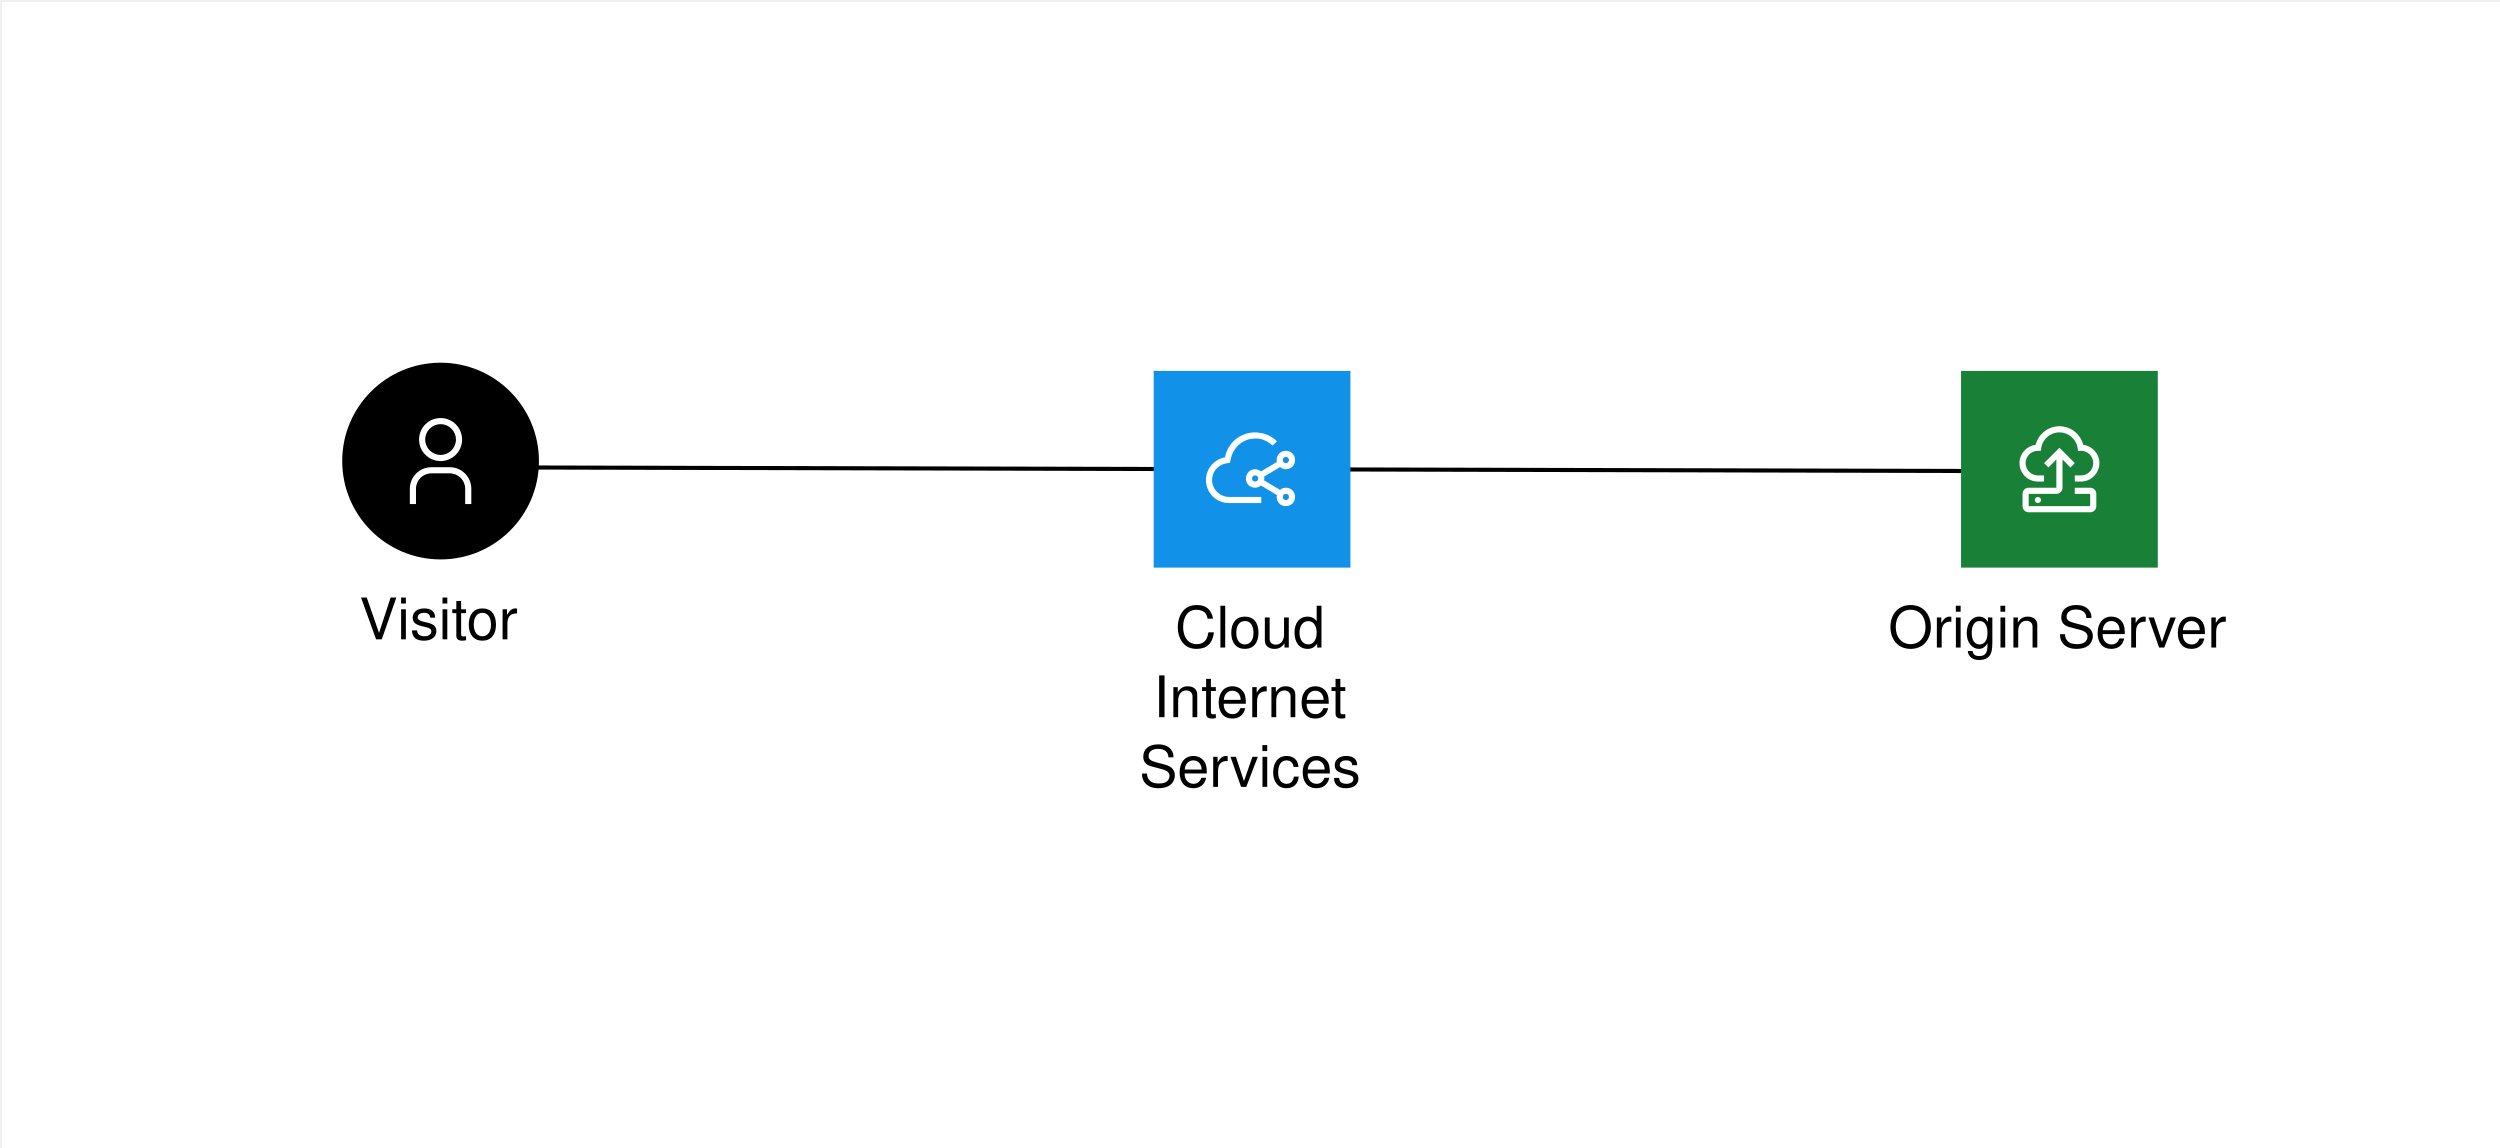
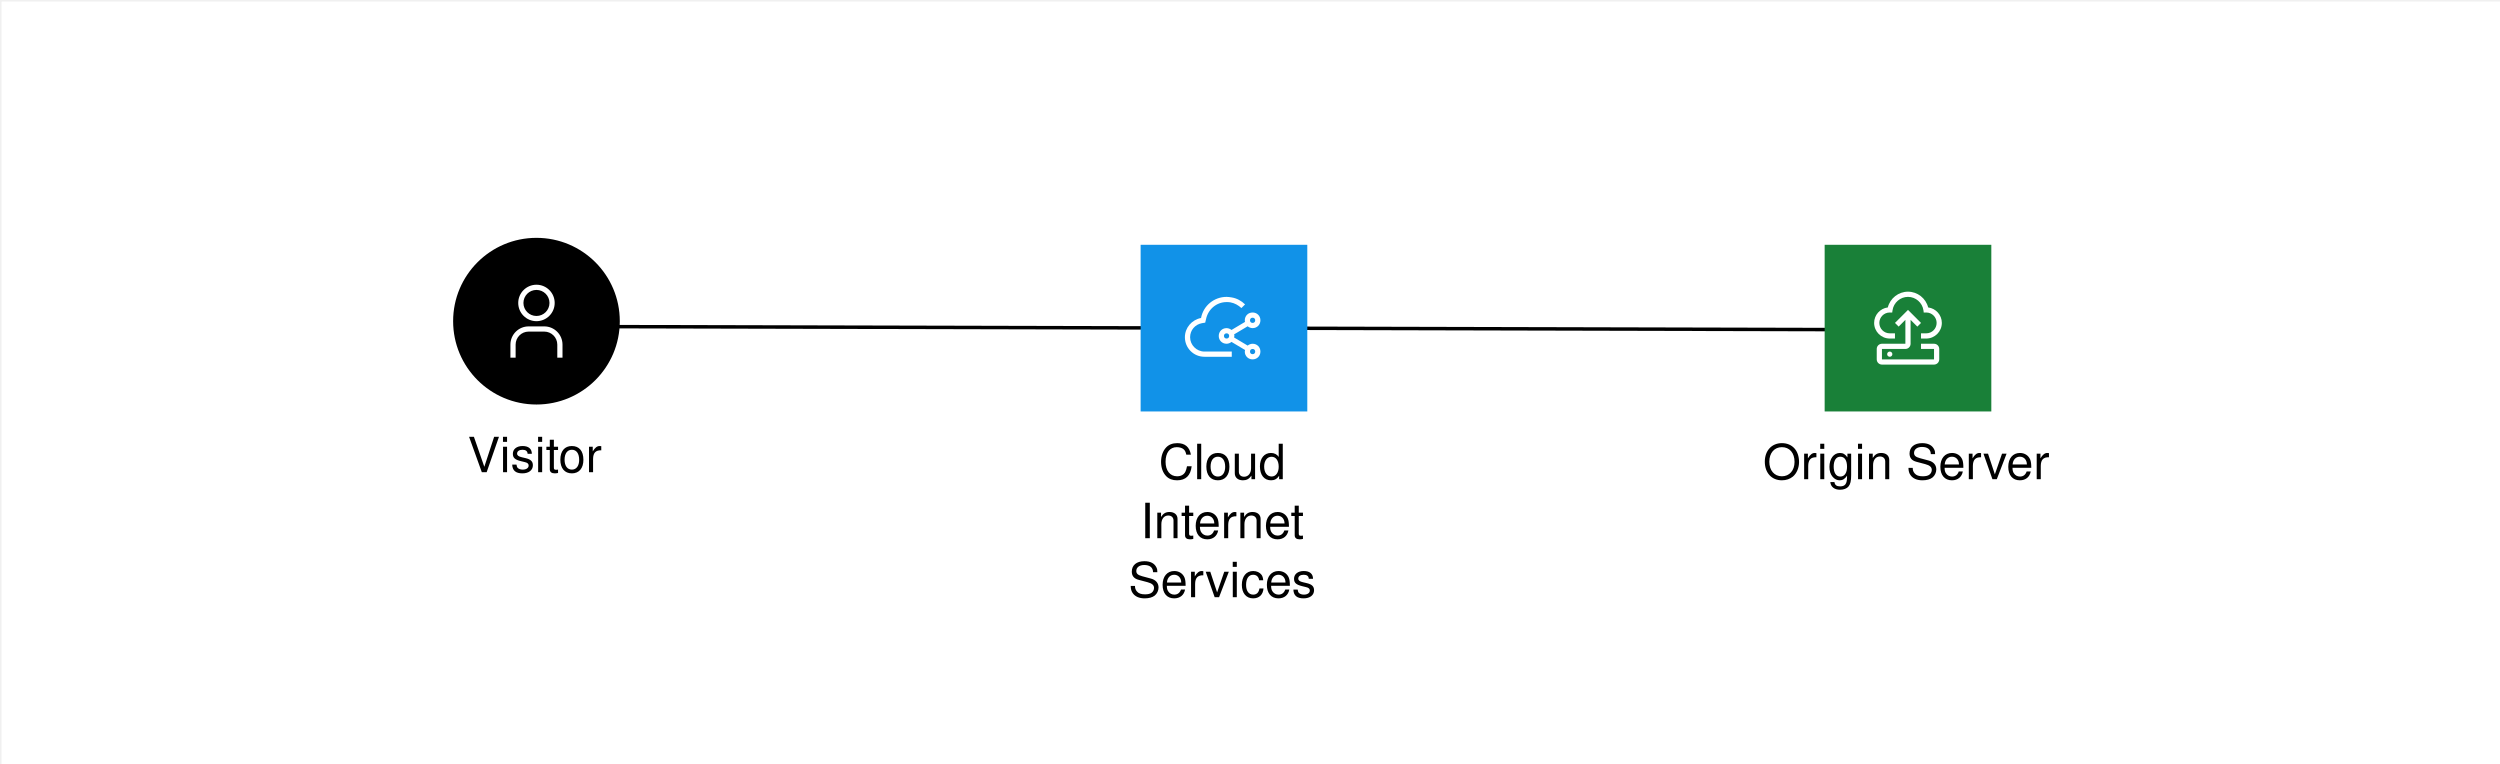
- <svg xmlns="http://www.w3.org/2000/svg" version="1.1" width="610px" height="280px" viewBox="-0.5 -0.5 610 280" content="&lt;mxfile host=&quot;Electron&quot; agent=&quot;Mozilla/5.0 (Macintosh; Intel Mac OS X 10_15_7) AppleWebKit/537.36 (KHTML, like Gecko) draw.io/25.0.2 Chrome/128.0.661.186 Electron/32.2.5 Safari/537.36&quot; version=&quot;25.0.2&quot; scale=&quot;1&quot; border=&quot;0&quot;&gt;&#10;  &lt;diagram name=&quot;Page-1&quot; id=&quot;8wTxipBLSAse1nOkmh9F&quot;&gt;&#10;    &lt;mxGraphModel dx=&quot;1578&quot; dy=&quot;1638&quot; grid=&quot;1&quot; gridSize=&quot;10&quot; guides=&quot;1&quot; tooltips=&quot;1&quot; connect=&quot;1&quot; arrows=&quot;1&quot; fold=&quot;1&quot; page=&quot;1&quot; pageScale=&quot;1&quot; pageWidth=&quot;850&quot; pageHeight=&quot;1100&quot; math=&quot;0&quot; shadow=&quot;0&quot;&gt;&#10;      &lt;root&gt;&#10;        &lt;mxCell id=&quot;0&quot; /&gt;&#10;        &lt;mxCell id=&quot;1&quot; parent=&quot;0&quot; /&gt;&#10;        &lt;mxCell id=&quot;o5gOb5EpJ8vd6yiIu7Q0-1&quot; value=&quot;&quot; style=&quot;rounded=0;whiteSpace=wrap;html=1;strokeColor=none;&quot; vertex=&quot;1&quot; parent=&quot;1&quot;&gt;&#10;          &lt;mxGeometry x=&quot;-53&quot; y=&quot;-60&quot; width=&quot;610&quot; height=&quot;280&quot; as=&quot;geometry&quot; /&gt;&#10;        &lt;/mxCell&gt;&#10;        &lt;mxCell id=&quot;hN0CreysbBGn29C-ZNiO-8&quot; value=&quot;&quot; style=&quot;endArrow=none;html=1;rounded=0;&quot; parent=&quot;1&quot; edge=&quot;1&quot;&gt;&#10;          &lt;mxGeometry width=&quot;50&quot; height=&quot;50&quot; relative=&quot;1&quot; as=&quot;geometry&quot;&gt;&#10;            &lt;mxPoint x=&quot;47&quot; y=&quot;53.5&quot; as=&quot;sourcePoint&quot; /&gt;&#10;            &lt;mxPoint x=&quot;457&quot; y=&quot;54.5&quot; as=&quot;targetPoint&quot; /&gt;&#10;          &lt;/mxGeometry&gt;&#10;        &lt;/mxCell&gt;&#10;        &lt;mxCell id=&quot;hN0CreysbBGn29C-ZNiO-1&quot; value=&quot;Visitor&quot; style=&quot;shape=ellipse;fillColor=#000000;aspect=fixed;resizable=0;labelPosition=center;verticalLabelPosition=bottom;align=center;verticalAlign=top;strokeColor=none;fontSize=14;&quot; parent=&quot;1&quot; vertex=&quot;1&quot;&gt;&#10;          &lt;mxGeometry x=&quot;30&quot; y=&quot;28&quot; width=&quot;48&quot; height=&quot;48&quot; as=&quot;geometry&quot; /&gt;&#10;        &lt;/mxCell&gt;&#10;        &lt;mxCell id=&quot;hN0CreysbBGn29C-ZNiO-2&quot; value=&quot;&quot; style=&quot;fillColor=#ffffff;strokeColor=none;dashed=0;outlineConnect=0;html=1;labelPosition=center;verticalLabelPosition=bottom;verticalAlign=top;part=1;movable=0;resizable=0;rotatable=0;shape=mxgraph.ibm_cloud.user&quot; parent=&quot;hN0CreysbBGn29C-ZNiO-1&quot; vertex=&quot;1&quot;&gt;&#10;          &lt;mxGeometry width=&quot;24&quot; height=&quot;24&quot; relative=&quot;1&quot; as=&quot;geometry&quot;&gt;&#10;            &lt;mxPoint x=&quot;12&quot; y=&quot;12&quot; as=&quot;offset&quot; /&gt;&#10;          &lt;/mxGeometry&gt;&#10;        &lt;/mxCell&gt;&#10;        &lt;mxCell id=&quot;hN0CreysbBGn29C-ZNiO-3&quot; value=&quot;Cloud &amp;#xa;Internet &amp;#xa;Services&quot; style=&quot;shape=rect;fillColor=#1192E8;aspect=fixed;resizable=0;labelPosition=center;verticalLabelPosition=bottom;align=center;verticalAlign=top;strokeColor=none;fontSize=14;&quot; parent=&quot;1&quot; vertex=&quot;1&quot;&gt;&#10;          &lt;mxGeometry x=&quot;228&quot; y=&quot;30&quot; width=&quot;48&quot; height=&quot;48&quot; as=&quot;geometry&quot; /&gt;&#10;        &lt;/mxCell&gt;&#10;        &lt;mxCell id=&quot;hN0CreysbBGn29C-ZNiO-4&quot; value=&quot;&quot; style=&quot;fillColor=#ffffff;strokeColor=none;dashed=0;outlineConnect=0;html=1;labelPosition=center;verticalLabelPosition=bottom;verticalAlign=top;part=1;movable=0;resizable=0;rotatable=0;shape=mxgraph.ibm_cloud.ibm-cloud--internet-services&quot; parent=&quot;hN0CreysbBGn29C-ZNiO-3&quot; vertex=&quot;1&quot;&gt;&#10;          &lt;mxGeometry width=&quot;24&quot; height=&quot;24&quot; relative=&quot;1&quot; as=&quot;geometry&quot;&gt;&#10;            &lt;mxPoint x=&quot;12&quot; y=&quot;12&quot; as=&quot;offset&quot; /&gt;&#10;          &lt;/mxGeometry&gt;&#10;        &lt;/mxCell&gt;&#10;        &lt;mxCell id=&quot;hN0CreysbBGn29C-ZNiO-30&quot; value=&quot;Origin Server&amp;#xa;&quot; style=&quot;shape=rect;fillColor=#198038;aspect=fixed;resizable=0;labelPosition=center;verticalLabelPosition=bottom;align=center;verticalAlign=top;strokeColor=none;fontSize=14;&quot; parent=&quot;1&quot; vertex=&quot;1&quot;&gt;&#10;          &lt;mxGeometry x=&quot;425&quot; y=&quot;30&quot; width=&quot;48&quot; height=&quot;48&quot; as=&quot;geometry&quot; /&gt;&#10;        &lt;/mxCell&gt;&#10;        &lt;mxCell id=&quot;hN0CreysbBGn29C-ZNiO-31&quot; value=&quot;&quot; style=&quot;fillColor=#ffffff;strokeColor=none;dashed=0;outlineConnect=0;html=1;labelPosition=center;verticalLabelPosition=bottom;verticalAlign=top;part=1;movable=0;resizable=0;rotatable=0;shape=mxgraph.ibm_cloud.ibm-cloud--virtual-server-classic&quot; parent=&quot;hN0CreysbBGn29C-ZNiO-30&quot; vertex=&quot;1&quot;&gt;&#10;          &lt;mxGeometry width=&quot;24&quot; height=&quot;24&quot; relative=&quot;1&quot; as=&quot;geometry&quot;&gt;&#10;            &lt;mxPoint x=&quot;12&quot; y=&quot;12&quot; as=&quot;offset&quot; /&gt;&#10;          &lt;/mxGeometry&gt;&#10;        &lt;/mxCell&gt;&#10;      &lt;/root&gt;&#10;    &lt;/mxGraphModel&gt;&#10;  &lt;/diagram&gt;&#10;&lt;/mxfile&gt;&#10;" style="background-color: rgb(255, 255, 255);">
+ <svg xmlns="http://www.w3.org/2000/svg" version="1.1" width="720px" height="220px" viewBox="-0.5 -0.5 720 220" content="&lt;mxfile host=&quot;Electron&quot; agent=&quot;Mozilla/5.0 (Macintosh; Intel Mac OS X 10_15_7) AppleWebKit/537.36 (KHTML, like Gecko) draw.io/25.0.2 Chrome/128.0.661.186 Electron/32.2.5 Safari/537.36&quot; version=&quot;25.0.2&quot; scale=&quot;1&quot; border=&quot;0&quot;&gt;&#10;  &lt;diagram name=&quot;Page-1&quot; id=&quot;8wTxipBLSAse1nOkmh9F&quot;&gt;&#10;    &lt;mxGraphModel dx=&quot;1578&quot; dy=&quot;1638&quot; grid=&quot;1&quot; gridSize=&quot;10&quot; guides=&quot;1&quot; tooltips=&quot;1&quot; connect=&quot;1&quot; arrows=&quot;1&quot; fold=&quot;1&quot; page=&quot;1&quot; pageScale=&quot;1&quot; pageWidth=&quot;850&quot; pageHeight=&quot;1100&quot; math=&quot;0&quot; shadow=&quot;0&quot;&gt;&#10;      &lt;root&gt;&#10;        &lt;mxCell id=&quot;0&quot; /&gt;&#10;        &lt;mxCell id=&quot;1&quot; parent=&quot;0&quot; /&gt;&#10;        &lt;mxCell id=&quot;o5gOb5EpJ8vd6yiIu7Q0-1&quot; value=&quot;&quot; style=&quot;rounded=0;whiteSpace=wrap;html=1;strokeColor=none;&quot; vertex=&quot;1&quot; parent=&quot;1&quot;&gt;&#10;          &lt;mxGeometry x=&quot;-100&quot; y=&quot;-40&quot; width=&quot;720&quot; height=&quot;220&quot; as=&quot;geometry&quot; /&gt;&#10;        &lt;/mxCell&gt;&#10;        &lt;mxCell id=&quot;hN0CreysbBGn29C-ZNiO-8&quot; value=&quot;&quot; style=&quot;endArrow=none;html=1;rounded=0;&quot; parent=&quot;1&quot; edge=&quot;1&quot;&gt;&#10;          &lt;mxGeometry width=&quot;50&quot; height=&quot;50&quot; relative=&quot;1&quot; as=&quot;geometry&quot;&gt;&#10;            &lt;mxPoint x=&quot;47&quot; y=&quot;53.5&quot; as=&quot;sourcePoint&quot; /&gt;&#10;            &lt;mxPoint x=&quot;457&quot; y=&quot;54.5&quot; as=&quot;targetPoint&quot; /&gt;&#10;          &lt;/mxGeometry&gt;&#10;        &lt;/mxCell&gt;&#10;        &lt;mxCell id=&quot;hN0CreysbBGn29C-ZNiO-1&quot; value=&quot;Visitor&quot; style=&quot;shape=ellipse;fillColor=#000000;aspect=fixed;resizable=0;labelPosition=center;verticalLabelPosition=bottom;align=center;verticalAlign=top;strokeColor=none;fontSize=14;&quot; parent=&quot;1&quot; vertex=&quot;1&quot;&gt;&#10;          &lt;mxGeometry x=&quot;30&quot; y=&quot;28&quot; width=&quot;48&quot; height=&quot;48&quot; as=&quot;geometry&quot; /&gt;&#10;        &lt;/mxCell&gt;&#10;        &lt;mxCell id=&quot;hN0CreysbBGn29C-ZNiO-2&quot; value=&quot;&quot; style=&quot;fillColor=#ffffff;strokeColor=none;dashed=0;outlineConnect=0;html=1;labelPosition=center;verticalLabelPosition=bottom;verticalAlign=top;part=1;movable=0;resizable=0;rotatable=0;shape=mxgraph.ibm_cloud.user&quot; parent=&quot;hN0CreysbBGn29C-ZNiO-1&quot; vertex=&quot;1&quot;&gt;&#10;          &lt;mxGeometry width=&quot;24&quot; height=&quot;24&quot; relative=&quot;1&quot; as=&quot;geometry&quot;&gt;&#10;            &lt;mxPoint x=&quot;12&quot; y=&quot;12&quot; as=&quot;offset&quot; /&gt;&#10;          &lt;/mxGeometry&gt;&#10;        &lt;/mxCell&gt;&#10;        &lt;mxCell id=&quot;hN0CreysbBGn29C-ZNiO-3&quot; value=&quot;Cloud &amp;#xa;Internet &amp;#xa;Services&quot; style=&quot;shape=rect;fillColor=#1192E8;aspect=fixed;resizable=0;labelPosition=center;verticalLabelPosition=bottom;align=center;verticalAlign=top;strokeColor=none;fontSize=14;&quot; parent=&quot;1&quot; vertex=&quot;1&quot;&gt;&#10;          &lt;mxGeometry x=&quot;228&quot; y=&quot;30&quot; width=&quot;48&quot; height=&quot;48&quot; as=&quot;geometry&quot; /&gt;&#10;        &lt;/mxCell&gt;&#10;        &lt;mxCell id=&quot;hN0CreysbBGn29C-ZNiO-4&quot; value=&quot;&quot; style=&quot;fillColor=#ffffff;strokeColor=none;dashed=0;outlineConnect=0;html=1;labelPosition=center;verticalLabelPosition=bottom;verticalAlign=top;part=1;movable=0;resizable=0;rotatable=0;shape=mxgraph.ibm_cloud.ibm-cloud--internet-services&quot; parent=&quot;hN0CreysbBGn29C-ZNiO-3&quot; vertex=&quot;1&quot;&gt;&#10;          &lt;mxGeometry width=&quot;24&quot; height=&quot;24&quot; relative=&quot;1&quot; as=&quot;geometry&quot;&gt;&#10;            &lt;mxPoint x=&quot;12&quot; y=&quot;12&quot; as=&quot;offset&quot; /&gt;&#10;          &lt;/mxGeometry&gt;&#10;        &lt;/mxCell&gt;&#10;        &lt;mxCell id=&quot;hN0CreysbBGn29C-ZNiO-30&quot; value=&quot;Origin Server&amp;#xa;&quot; style=&quot;shape=rect;fillColor=#198038;aspect=fixed;resizable=0;labelPosition=center;verticalLabelPosition=bottom;align=center;verticalAlign=top;strokeColor=none;fontSize=14;&quot; parent=&quot;1&quot; vertex=&quot;1&quot;&gt;&#10;          &lt;mxGeometry x=&quot;425&quot; y=&quot;30&quot; width=&quot;48&quot; height=&quot;48&quot; as=&quot;geometry&quot; /&gt;&#10;        &lt;/mxCell&gt;&#10;        &lt;mxCell id=&quot;hN0CreysbBGn29C-ZNiO-31&quot; value=&quot;&quot; style=&quot;fillColor=#ffffff;strokeColor=none;dashed=0;outlineConnect=0;html=1;labelPosition=center;verticalLabelPosition=bottom;verticalAlign=top;part=1;movable=0;resizable=0;rotatable=0;shape=mxgraph.ibm_cloud.ibm-cloud--virtual-server-classic&quot; parent=&quot;hN0CreysbBGn29C-ZNiO-30&quot; vertex=&quot;1&quot;&gt;&#10;          &lt;mxGeometry width=&quot;24&quot; height=&quot;24&quot; relative=&quot;1&quot; as=&quot;geometry&quot;&gt;&#10;            &lt;mxPoint x=&quot;12&quot; y=&quot;12&quot; as=&quot;offset&quot; /&gt;&#10;          &lt;/mxGeometry&gt;&#10;        &lt;/mxCell&gt;&#10;      &lt;/root&gt;&#10;    &lt;/mxGraphModel&gt;&#10;  &lt;/diagram&gt;&#10;&lt;/mxfile&gt;&#10;" style="background-color: rgb(255, 255, 255);">
  <defs />
  <rect fill="#ffffff" width="100%" height="100%" x="0" y="0" />
  <g>
    <g data-cell-id="0">
      <g data-cell-id="1">
        <g data-cell-id="o5gOb5EpJ8vd6yiIu7Q0-1">
          <g>
-             <rect x="0" y="0" width="610" height="280" fill="rgb(255, 255, 255)" stroke="none" pointer-events="all" />
+             <rect x="0" y="0" width="720" height="220" fill="rgb(255, 255, 255)" stroke="none" pointer-events="all" />
          </g>
        </g>
        <g data-cell-id="hN0CreysbBGn29C-ZNiO-8">
          <g>
-             <path d="M 100 113.5 L 510 114.5" fill="none" stroke="rgb(0, 0, 0)" stroke-miterlimit="10" pointer-events="stroke" />
+             <path d="M 147 93.5 L 557 94.5" fill="none" stroke="rgb(0, 0, 0)" stroke-miterlimit="10" pointer-events="stroke" />
          </g>
        </g>
        <g data-cell-id="hN0CreysbBGn29C-ZNiO-1">
          <g>
-             <ellipse cx="107" cy="112" rx="24" ry="24" fill="#000000" stroke="none" pointer-events="all" />
+             <ellipse cx="154" cy="92" rx="24" ry="24" fill="#000000" stroke="none" pointer-events="all" />
          </g>
          <g>
            <g fill="rgb(0, 0, 0)" font-family="&quot;Helvetica&quot;" text-anchor="middle" font-size="14px">
-               <text x="106.5" y="155.5">Visitor</text>
+               <text x="153.5" y="135.5">Visitor</text>
            </g>
          </g>
          <g data-cell-id="hN0CreysbBGn29C-ZNiO-2">
            <g>
-               <rect x="95" y="100" width="24" height="24" fill="none" stroke="none" pointer-events="all" />
-               <rect x="95" y="100" width="0" height="0" fill="none" stroke="none" pointer-events="all" />
-               <path d="M 107 103 C 109.07 103 110.75 104.68 110.75 106.75 C 110.75 108.82 109.07 110.5 107 110.5 C 104.93 110.5 103.25 108.82 103.25 106.75 C 103.25 104.68 104.93 103 107 103 M 107 101.5 C 104.1 101.5 101.75 103.85 101.75 106.75 C 101.75 109.65 104.1 112 107 112 C 109.9 112 112.25 109.65 112.25 106.75 C 112.25 103.85 109.9 101.5 107 101.5 Z M 114.5 122.5 L 113 122.5 L 113 118.75 C 113 116.68 111.32 115 109.25 115 L 104.75 115 C 102.68 115 101 116.68 101 118.75 L 101 122.5 L 99.5 122.5 L 99.5 118.75 C 99.5 115.85 101.85 113.5 104.75 113.5 L 109.25 113.5 C 112.15 113.5 114.5 115.85 114.5 118.75 Z" fill="#ffffff" stroke="none" pointer-events="all" />
+               <rect x="142" y="80" width="24" height="24" fill="none" stroke="none" pointer-events="all" />
+               <rect x="142" y="80" width="0" height="0" fill="none" stroke="none" pointer-events="all" />
+               <path d="M 154 83 C 156.07 83 157.75 84.68 157.75 86.75 C 157.75 88.82 156.07 90.5 154 90.5 C 151.93 90.5 150.25 88.82 150.25 86.75 C 150.25 84.68 151.93 83 154 83 M 154 81.5 C 151.1 81.5 148.75 83.85 148.75 86.75 C 148.75 89.65 151.1 92 154 92 C 156.9 92 159.25 89.65 159.25 86.75 C 159.25 83.85 156.9 81.5 154 81.5 Z M 161.5 102.5 L 160 102.5 L 160 98.75 C 160 96.68 158.32 95 156.25 95 L 151.75 95 C 149.68 95 148 96.68 148 98.75 L 148 102.5 L 146.5 102.5 L 146.5 98.75 C 146.5 95.85 148.85 93.5 151.75 93.5 L 156.25 93.5 C 159.15 93.5 161.5 95.85 161.5 98.75 Z" fill="#ffffff" stroke="none" pointer-events="all" />
            </g>
          </g>
        </g>
        <g data-cell-id="hN0CreysbBGn29C-ZNiO-3">
          <g>
-             <rect x="281" y="90" width="48" height="48" fill="#1192e8" stroke="none" pointer-events="all" />
+             <rect x="328" y="70" width="48" height="48" fill="#1192e8" stroke="none" pointer-events="all" />
          </g>
          <g>
            <g fill="rgb(0, 0, 0)" font-family="&quot;Helvetica&quot;" text-anchor="middle" font-size="14px">
-               <text x="304.5" y="157.5">Cloud </text>
-               <text x="304.5" y="174.5">Internet </text>
-               <text x="304.5" y="191.5">Services</text>
+               <text x="351.5" y="137.5">Cloud </text>
+               <text x="351.5" y="154.5">Internet </text>
+               <text x="351.5" y="171.5">Services</text>
            </g>
          </g>
          <g data-cell-id="hN0CreysbBGn29C-ZNiO-4">
            <g>
-               <rect x="293" y="102" width="24" height="24" fill="none" stroke="none" pointer-events="all" />
-               <rect x="293" y="102" width="0" height="0" fill="none" stroke="none" pointer-events="all" />
-               <path d="M 313.25 118.5 C 312.72 118.5 312.2 118.72 311.83 119.03 L 307.92 116.7 C 307.92 116.55 308 116.4 308 116.25 C 308 116.1 308 115.95 307.92 115.8 L 311.83 113.47 C 312.2 113.78 312.72 114 313.25 114 C 314.53 114 315.5 113.03 315.5 111.75 C 315.5 110.47 314.53 109.5 313.25 109.5 C 311.97 109.5 311 110.47 311 111.75 C 311 111.9 311 112.05 311.08 112.2 L 307.17 114.53 C 306.8 114.22 306.28 114 305.75 114 C 304.47 114 303.5 114.97 303.5 116.25 C 303.5 117.53 304.47 118.5 305.75 118.5 C 306.28 118.5 306.8 118.28 307.17 117.97 L 311.08 120.3 C 311.08 120.45 311 120.6 311 120.75 C 311 122.03 311.97 123 313.25 123 C 314.53 123 315.5 122.03 315.5 120.75 C 315.5 119.47 314.53 118.5 313.25 118.5 Z M 313.25 111 C 313.7 111 314 111.3 314 111.75 C 314 112.2 313.7 112.5 313.25 112.5 C 312.8 112.5 312.5 112.2 312.5 111.75 C 312.5 111.3 312.8 111 313.25 111 Z M 305.75 117 C 305.3 117 305 116.7 305 116.25 C 305 115.8 305.3 115.5 305.75 115.5 C 306.2 115.5 306.5 115.8 306.5 116.25 C 306.5 116.7 306.2 117 305.75 117 Z M 313.25 121.5 C 312.8 121.5 312.5 121.2 312.5 120.75 C 312.5 120.3 312.8 120 313.25 120 C 313.7 120 314 120.3 314 120.75 C 314 121.2 313.7 121.5 313.25 121.5 Z" fill="#ffffff" stroke="none" pointer-events="all" />
-               <path d="M 307.25 120.75 L 299.38 120.75 C 297.13 120.75 295.25 118.88 295.25 116.63 C 295.25 114.6 296.67 112.95 298.63 112.58 L 299.6 112.42 L 299.83 111.45 C 300.42 108.53 302.9 106.5 305.75 106.5 C 306.13 106.5 306.5 106.5 306.88 106.58 C 308.08 106.8 309.13 107.4 310.03 108.22 L 311.08 107.17 C 310.03 106.13 308.67 105.38 307.17 105.15 C 306.72 105.08 306.2 105 305.75 105 C 302.22 105 299.08 107.47 298.4 111.08 C 295.7 111.6 293.75 113.92 293.75 116.63 C 293.75 119.7 296.22 122.25 299.38 122.25 L 307.25 122.25 L 307.25 120.75 Z" fill="#ffffff" stroke="none" pointer-events="all" />
+               <rect x="340" y="82" width="24" height="24" fill="none" stroke="none" pointer-events="all" />
+               <rect x="340" y="82" width="0" height="0" fill="none" stroke="none" pointer-events="all" />
+               <path d="M 360.25 98.5 C 359.72 98.5 359.2 98.72 358.83 99.03 L 354.92 96.7 C 354.92 96.55 355 96.4 355 96.25 C 355 96.1 355 95.95 354.92 95.8 L 358.83 93.47 C 359.2 93.78 359.72 94 360.25 94 C 361.53 94 362.5 93.03 362.5 91.75 C 362.5 90.47 361.53 89.5 360.25 89.5 C 358.97 89.5 358 90.47 358 91.75 C 358 91.9 358 92.05 358.08 92.2 L 354.17 94.53 C 353.8 94.22 353.28 94 352.75 94 C 351.47 94 350.5 94.97 350.5 96.25 C 350.5 97.53 351.47 98.5 352.75 98.5 C 353.28 98.5 353.8 98.28 354.17 97.97 L 358.08 100.3 C 358.08 100.45 358 100.6 358 100.75 C 358 102.03 358.97 103 360.25 103 C 361.53 103 362.5 102.03 362.5 100.75 C 362.5 99.47 361.53 98.5 360.25 98.5 Z M 360.25 91 C 360.7 91 361 91.3 361 91.75 C 361 92.2 360.7 92.5 360.25 92.5 C 359.8 92.5 359.5 92.2 359.5 91.75 C 359.5 91.3 359.8 91 360.25 91 Z M 352.75 97 C 352.3 97 352 96.7 352 96.25 C 352 95.8 352.3 95.5 352.75 95.5 C 353.2 95.5 353.5 95.8 353.5 96.25 C 353.5 96.7 353.2 97 352.75 97 Z M 360.25 101.5 C 359.8 101.5 359.5 101.2 359.5 100.75 C 359.5 100.3 359.8 100 360.25 100 C 360.7 100 361 100.3 361 100.75 C 361 101.2 360.7 101.5 360.25 101.5 Z" fill="#ffffff" stroke="none" pointer-events="all" />
+               <path d="M 354.25 100.75 L 346.38 100.75 C 344.13 100.75 342.25 98.88 342.25 96.63 C 342.25 94.6 343.67 92.95 345.63 92.58 L 346.6 92.42 L 346.83 91.45 C 347.42 88.53 349.9 86.5 352.75 86.5 C 353.13 86.5 353.5 86.5 353.88 86.58 C 355.08 86.8 356.13 87.4 357.03 88.22 L 358.08 87.17 C 357.03 86.13 355.67 85.38 354.17 85.15 C 353.72 85.08 353.2 85 352.75 85 C 349.22 85 346.08 87.47 345.4 91.08 C 342.7 91.6 340.75 93.92 340.75 96.63 C 340.75 99.7 343.22 102.25 346.38 102.25 L 354.25 102.25 L 354.25 100.75 Z" fill="#ffffff" stroke="none" pointer-events="all" />
            </g>
          </g>
        </g>
        <g data-cell-id="hN0CreysbBGn29C-ZNiO-30">
          <g>
-             <rect x="478" y="90" width="48" height="48" fill="#198038" stroke="none" pointer-events="all" />
+             <rect x="525" y="70" width="48" height="48" fill="#198038" stroke="none" pointer-events="all" />
          </g>
          <g>
            <g fill="rgb(0, 0, 0)" font-family="&quot;Helvetica&quot;" text-anchor="middle" font-size="14px">
-               <text x="501.5" y="157.5">Origin Server</text>
+               <text x="548.5" y="137.5">Origin Server</text>
            </g>
          </g>
          <g data-cell-id="hN0CreysbBGn29C-ZNiO-31">
            <g>
-               <rect x="490" y="102" width="24" height="24" fill="none" stroke="none" pointer-events="all" />
-               <rect x="490" y="102" width="0" height="0" fill="none" stroke="none" pointer-events="all" />
-               <ellipse cx="496.75" cy="121.5" rx="0.75" ry="0.75" fill="#ffffff" stroke="none" pointer-events="all" />
-               <path d="M 509.5 118.5 L 505.75 118.5 L 505.75 120 L 509.5 120 L 509.5 123 L 494.5 123 L 494.5 120 L 501.25 120 C 502.08 120 502.75 119.33 502.75 118.5 L 502.75 111.62 L 504.69 113.57 L 505.75 112.5 L 502 108.75 L 498.25 112.5 L 499.31 113.56 L 501.25 111.62 L 501.25 118.5 L 494.5 118.5 C 493.67 118.5 493 119.17 493 120 L 493 123 C 493 123.83 493.67 124.5 494.5 124.5 L 509.5 124.5 C 510.33 124.5 511 123.83 511 123 L 511 120 C 511 119.17 510.33 118.5 509.5 118.5 Z" fill="#ffffff" stroke="none" pointer-events="all" />
-               <path d="M 507.81 108.04 C 507.15 105.41 504.75 103.5 502 103.5 C 499.25 103.5 496.85 105.41 496.19 108.04 C 493.97 108.32 492.25 110.21 492.25 112.5 C 492.25 114.98 494.27 117 496.75 117 L 498.25 117 L 498.25 115.5 L 496.75 115.5 C 495.09 115.5 493.75 114.16 493.75 112.5 C 493.75 110.86 495.08 109.52 496.71 109.5 L 497.45 109.52 L 497.55 108.86 C 497.87 106.66 499.78 105 502 105 C 504.22 105 506.13 106.66 506.45 108.86 L 506.54 109.52 L 507.2 109.51 L 507.3 109.5 C 508.93 109.52 510.25 110.86 510.25 112.5 C 510.25 114.16 508.91 115.5 507.25 115.5 L 505.75 115.5 L 505.75 117 L 507.25 117 C 509.73 117 511.75 114.98 511.75 112.5 C 511.75 110.21 510.03 108.32 507.81 108.04 Z" fill="#ffffff" stroke="none" pointer-events="all" />
+               <rect x="537" y="82" width="24" height="24" fill="none" stroke="none" pointer-events="all" />
+               <rect x="537" y="82" width="0" height="0" fill="none" stroke="none" pointer-events="all" />
+               <ellipse cx="543.75" cy="101.5" rx="0.75" ry="0.75" fill="#ffffff" stroke="none" pointer-events="all" />
+               <path d="M 556.5 98.5 L 552.75 98.5 L 552.75 100 L 556.5 100 L 556.5 103 L 541.5 103 L 541.5 100 L 548.25 100 C 549.08 100 549.75 99.33 549.75 98.5 L 549.75 91.62 L 551.69 93.57 L 552.75 92.5 L 549 88.75 L 545.25 92.5 L 546.31 93.56 L 548.25 91.62 L 548.25 98.5 L 541.5 98.5 C 540.67 98.5 540 99.17 540 100 L 540 103 C 540 103.83 540.67 104.5 541.5 104.5 L 556.5 104.5 C 557.33 104.5 558 103.83 558 103 L 558 100 C 558 99.17 557.33 98.5 556.5 98.5 Z" fill="#ffffff" stroke="none" pointer-events="all" />
+               <path d="M 554.81 88.04 C 554.15 85.41 551.75 83.5 549 83.5 C 546.25 83.5 543.85 85.41 543.19 88.04 C 540.97 88.32 539.25 90.21 539.25 92.5 C 539.25 94.98 541.27 97 543.75 97 L 545.25 97 L 545.25 95.5 L 543.75 95.5 C 542.09 95.5 540.75 94.16 540.75 92.5 C 540.75 90.86 542.08 89.52 543.71 89.5 L 544.45 89.52 L 544.55 88.86 C 544.87 86.66 546.78 85 549 85 C 551.22 85 553.13 86.66 553.45 88.86 L 553.54 89.52 L 554.2 89.51 L 554.3 89.5 C 555.93 89.52 557.25 90.86 557.25 92.5 C 557.25 94.16 555.91 95.5 554.25 95.5 L 552.75 95.5 L 552.75 97 L 554.25 97 C 556.73 97 558.75 94.98 558.75 92.5 C 558.75 90.21 557.03 88.32 554.81 88.04 Z" fill="#ffffff" stroke="none" pointer-events="all" />
            </g>
          </g>
        </g>
      </g>
    </g>
  </g>
</svg>
